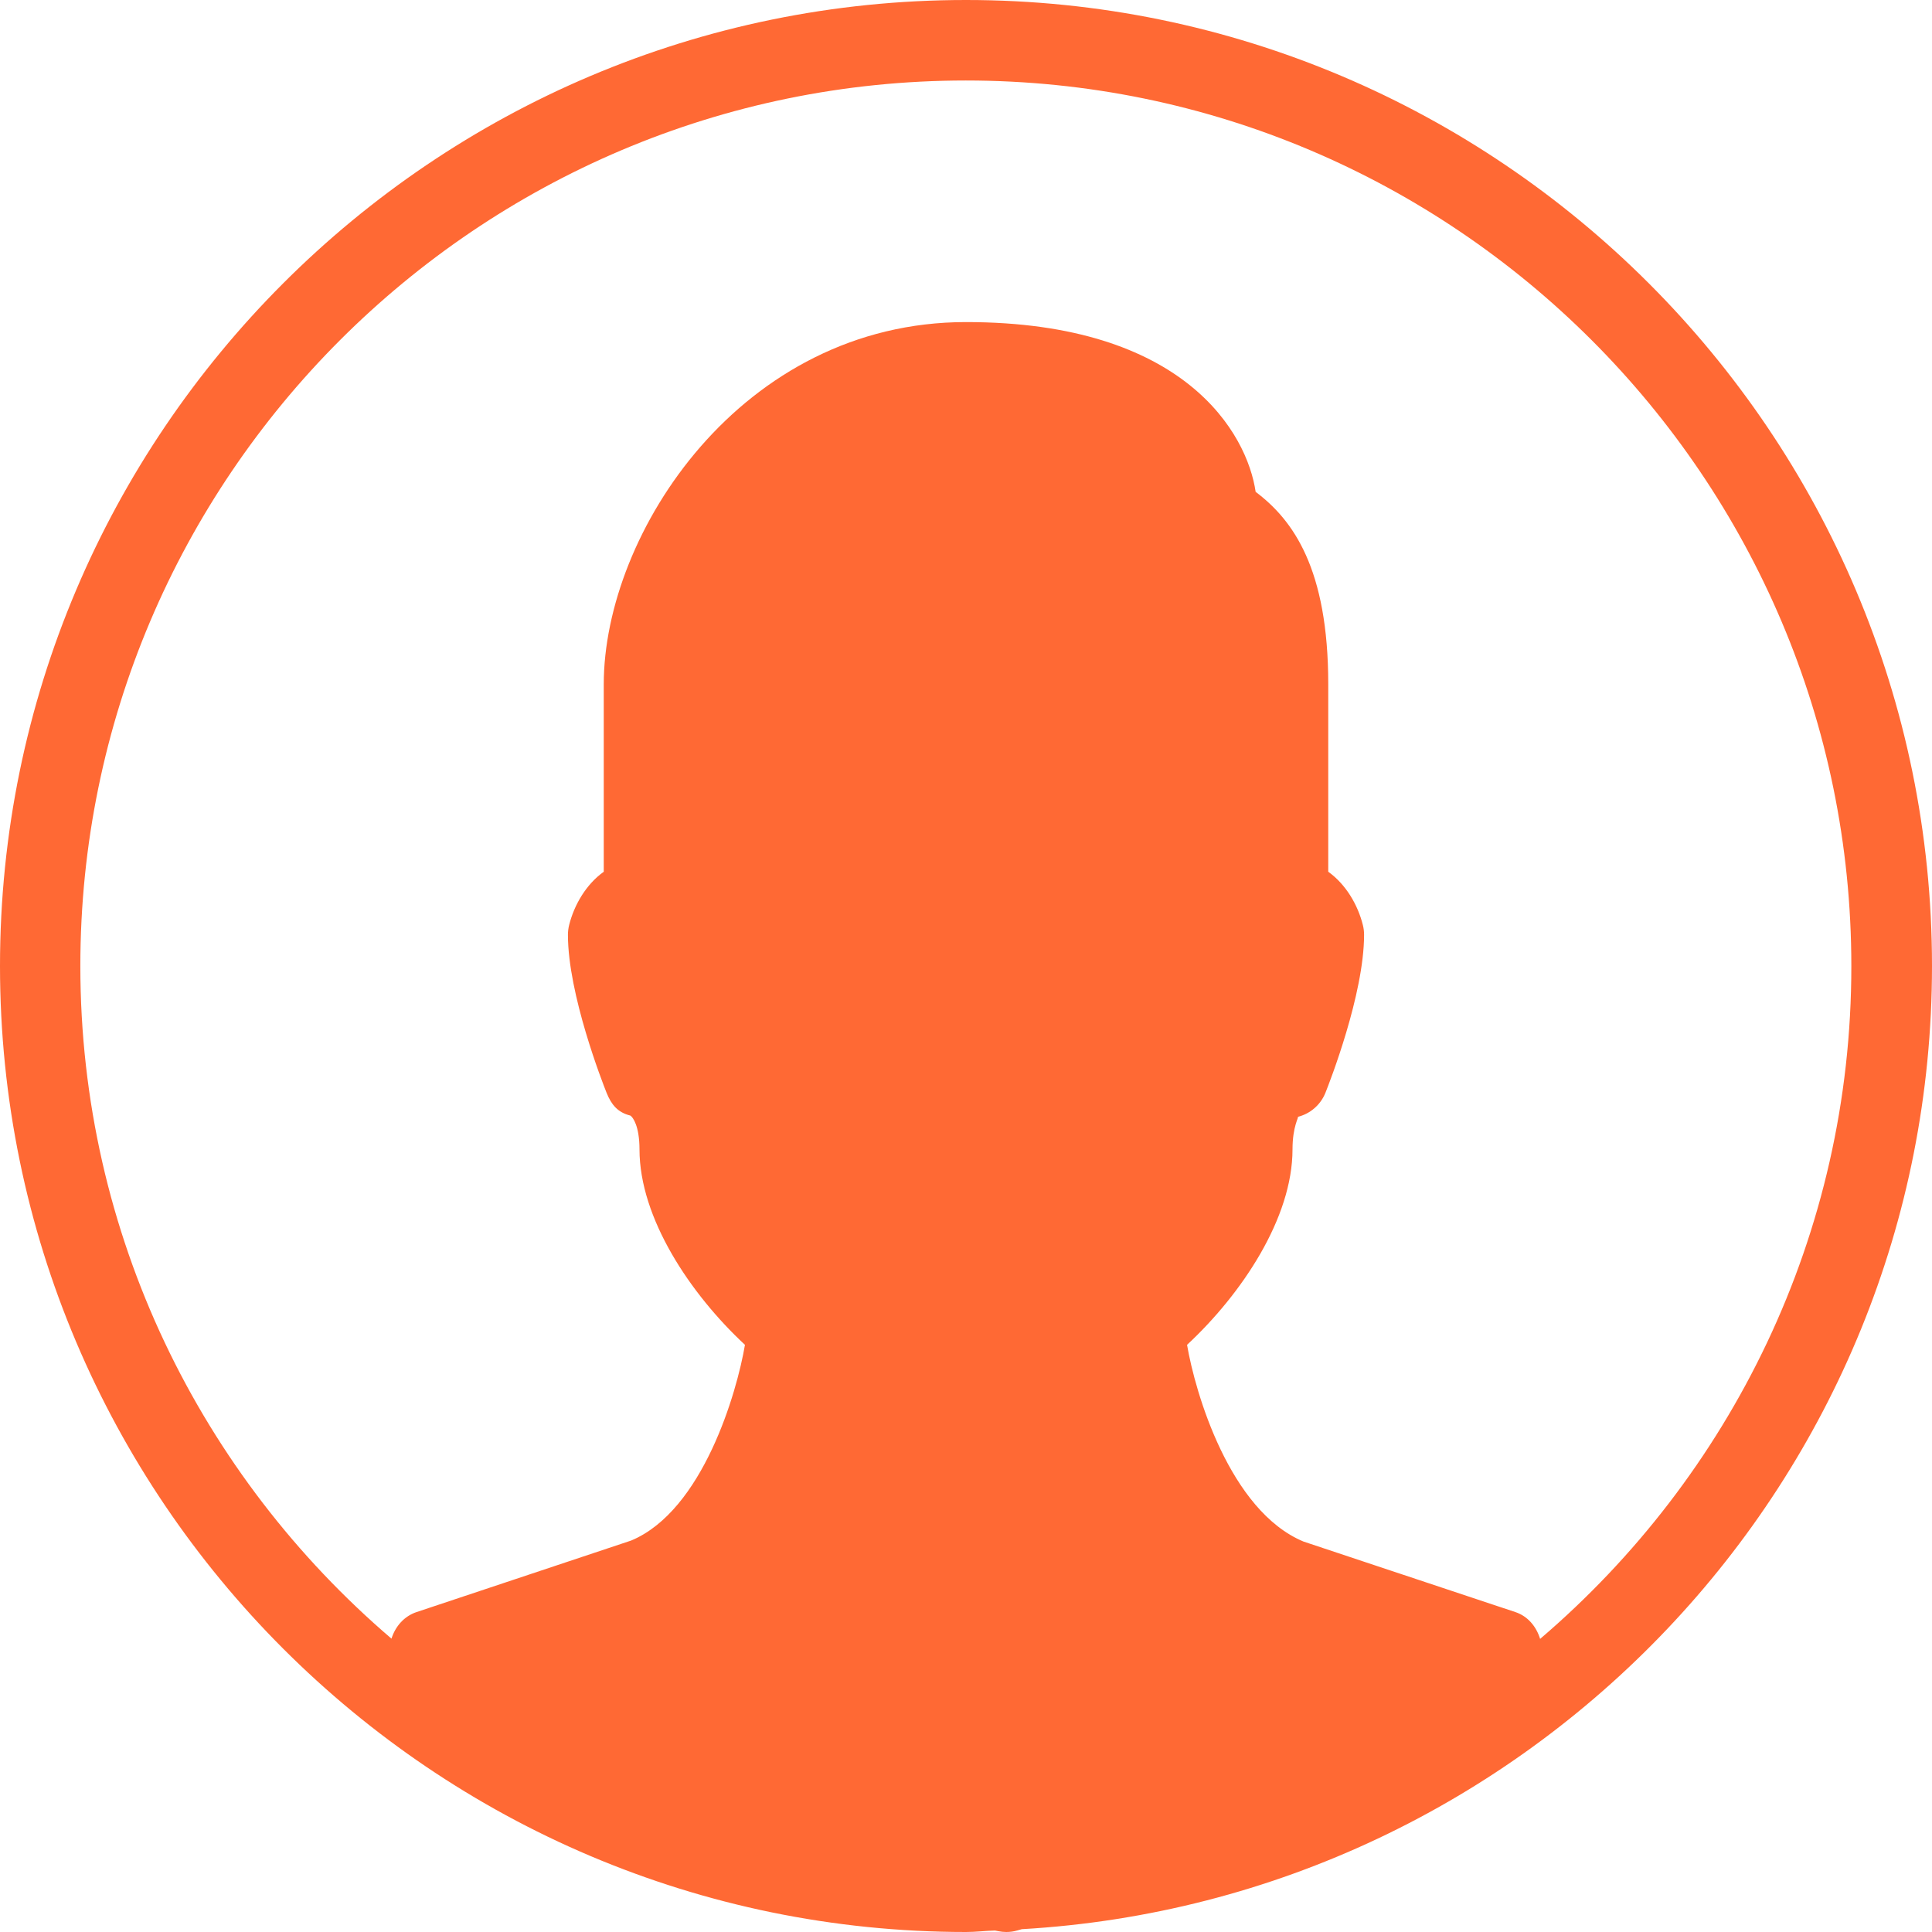
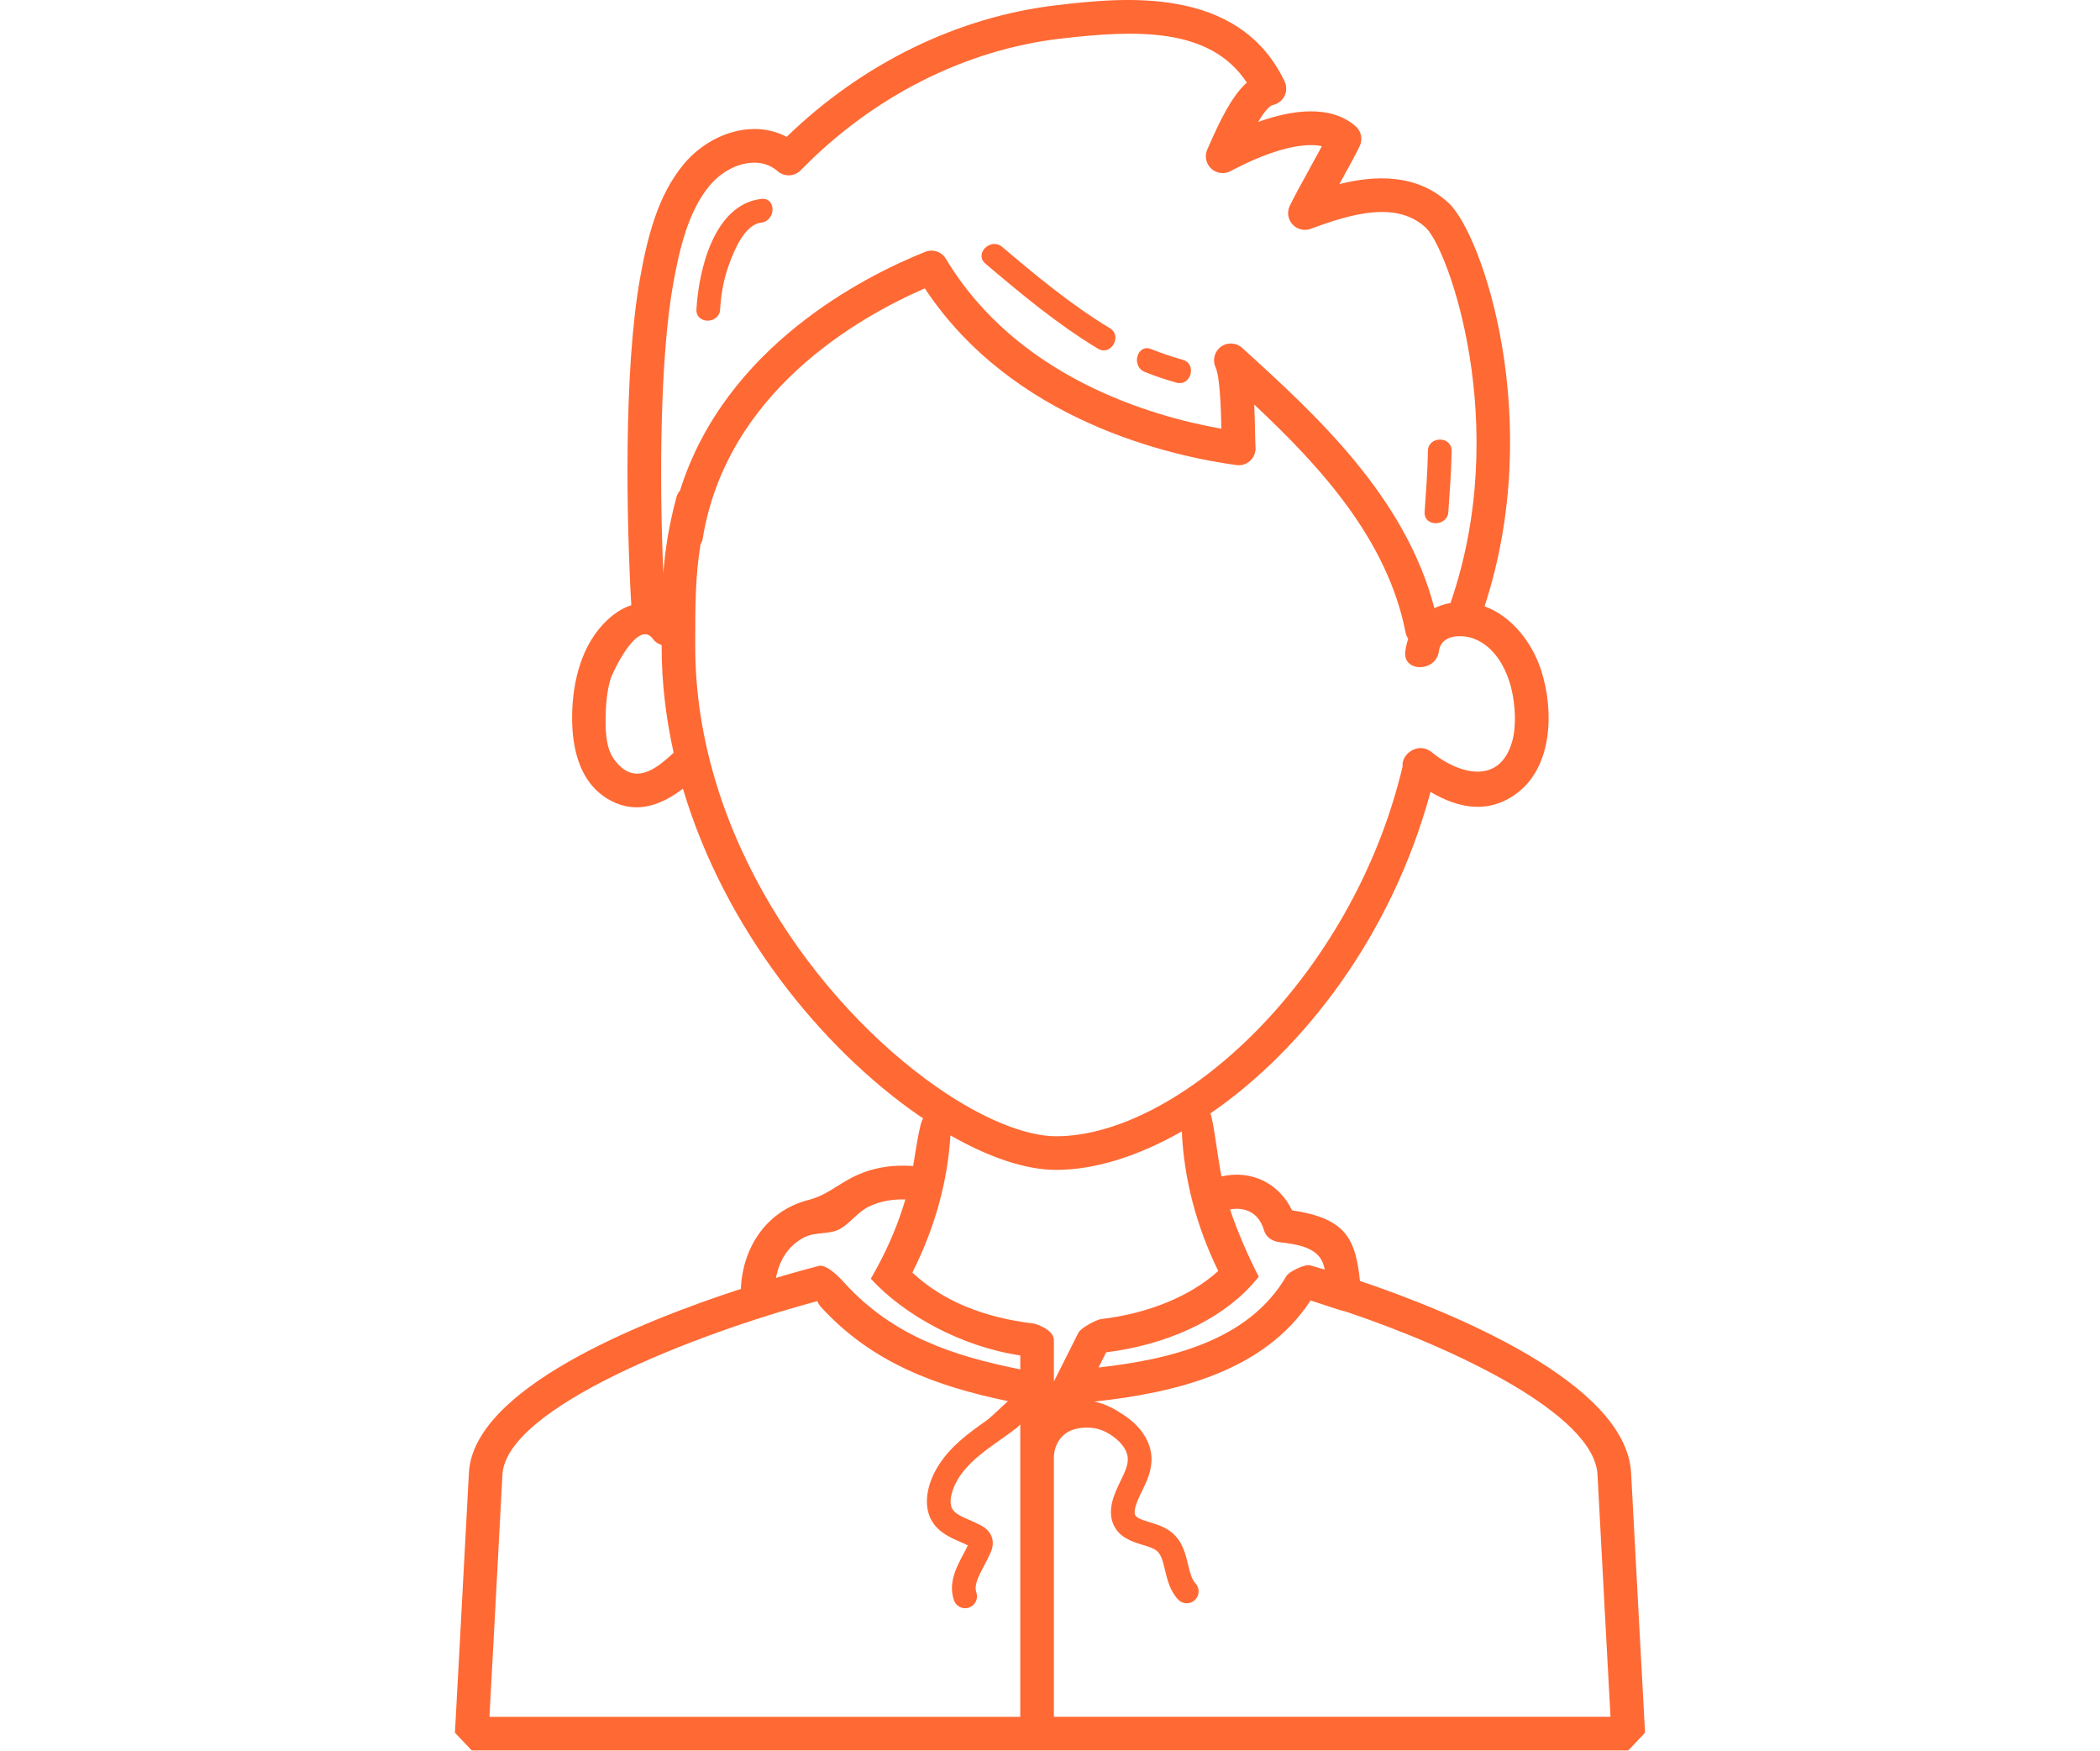
- <svg xmlns="http://www.w3.org/2000/svg" fill="#ff6934" height="64px" width="64px" version="1.1" id="Layer_1" viewBox="0 0 512 512" xml:space="preserve">
+ <svg xmlns="http://www.w3.org/2000/svg" fill="#ff6934" height="50px" width="60px" version="1.1" id="Layer_1" viewBox="0 0 326.343 326.343" xml:space="preserve">
  <g id="SVGRepo_bgCarrier" stroke-width="0" />
  <g id="SVGRepo_tracerCarrier" stroke-linecap="round" stroke-linejoin="round" />
  <g id="SVGRepo_iconCarrier">
    <g>
      <g>
-         <path d="M256,0C114.837,0,0,114.837,0,256s114.837,256,256,256c2.581,0,5.099-0.32,7.68-0.384l0.896,0.171 c0.704,0.128,1.387,0.213,2.091,0.213c0.981,0,1.984-0.128,2.923-0.405l1.195-0.341C405.056,503.509,512,392.171,512,256 C512,114.837,397.163,0,256,0z M408.149,434.325c-1.003-3.264-3.264-6.016-6.549-7.104l-56.149-18.688 c-19.605-8.171-28.736-39.552-30.869-52.139c14.528-13.504,27.947-33.621,27.947-51.797c0-6.187,1.749-8.555,1.408-8.619 c3.328-0.832,6.037-3.2,7.317-6.379c1.045-2.624,10.24-26.069,10.24-41.877c0-0.875-0.107-1.749-0.32-2.581 c-1.344-5.355-4.48-10.752-9.173-14.123v-49.664c0-30.699-9.344-43.563-19.243-51.008c-2.219-15.275-18.581-44.992-76.757-44.992 c-59.477,0-96,55.915-96,96v49.664c-4.693,3.371-7.829,8.768-9.173,14.123c-0.213,0.853-0.32,1.728-0.32,2.581 c0,15.808,9.195,39.253,10.24,41.877c1.28,3.179,2.965,5.205,6.293,6.037c0.683,0.405,2.432,2.795,2.432,8.96 c0,18.176,13.419,38.293,27.947,51.797c-2.112,12.565-11.157,43.925-30.144,51.861l-56.896,18.965 c-3.264,1.088-5.611,3.776-6.635,7.04C53.376,391.189,21.291,327.317,21.291,256c0-129.387,105.28-234.667,234.667-234.667 S490.624,126.613,490.624,256C490.667,327.339,458.56,391.253,408.149,434.325z" />
+         <g>
+           <path d="M271.535,274.603c-0.892-16.852-33.704-30.088-50.568-35.796c-0.34-3.304-0.904-6.876-3.096-9.228 c-2.34-2.512-6.116-3.404-9.564-3.928c-2.396-5.044-7.608-7.616-13.16-6.32c-0.66-3.208-1.596-11.172-2.096-11.732 c17.416-11.932,33.872-33.28,41.08-59.964c5.088,3.032,10.84,4.276,16.22,0.168c6.592-5.032,6.776-15.432,4.448-22.732 c-1.644-5.156-5.452-10.172-10.592-12.028c11.372-34.664-0.38-69.328-6.7-75.2c-6.044-5.604-13.98-5.124-20.364-3.524 c0-0.004,0.004-0.004,0.004-0.012c1.564-2.836,3.12-5.676,3.784-7.08c0.6-1.268,0.284-2.788-0.78-3.704 c-4.692-4.072-11.88-3.032-18.16-0.796c1.34-2.256,2.192-3.004,2.724-3.144c0.944-0.196,1.748-0.812,2.176-1.672 c0.428-0.86,0.436-1.876,0.024-2.744c-8.64-18.12-30.612-15.572-42.42-14.208c-18.456,2.14-36.268,10.828-50.428,24.552 c-2.14-1.132-4.572-1.62-7.152-1.412c-4.428,0.348-8.92,2.772-12.028,6.488c-4.868,5.824-6.8,13.676-8.164,21.288 c-3.092,17.26-2.536,45.348-1.632,60.952c-1.172,0.384-2.324,1-3.404,1.852c-5.288,4.156-7.308,11.044-7.596,17.508 c-0.288,6.392,0.964,13.784,7.156,17.072c4.932,2.62,9.54,0.768,13.472-2.22c7.78,26.18,25.86,48.316,43.836,60.824 c0.328,0.232,0.656,0.428,0.984,0.648c-0.648,0.536-1.504,6.668-1.892,8.888c-0.012-0.004-0.02-0.008-0.032-0.012 c-3.944-0.292-7.832,0.32-11.372,2.152c-3.048,1.576-4.784,3.32-8.14,4.184c-7.708,1.984-12.196,8.712-12.576,16.412 c-0.004,0.06,0.024,0.096,0.024,0.152c-19.18,6.252-49.924,18.68-50.744,34.316c-1.04,19.788-2.604,48.432-2.604,48.432 l3.128,3.308h215.676l3.132-3.308C274.139,323.035,272.576,294.395,271.535,274.603z M196.752,225.471 c2.928-0.512,5.396,0.728,6.304,3.828c0.428,1.468,1.612,2.12,3.02,2.3c2.628,0.336,6.356,0.744,7.76,3.376 c0.26,0.484,0.436,1.084,0.572,1.724c-1.224-0.372-2.156-0.644-2.696-0.796c-1.02-0.292-4.008,1.224-4.428,1.952 c-7.076,12.216-21.932,15.608-35.064,17.1l1.424-2.836c11.184-1.388,21.028-5.9,27.028-12.432l1.436-1.652 C200.264,234.535,197.892,229.047,196.752,225.471z M81.764,141.387c-1.532-2.224-1.516-5.756-1.448-8.3 c0.056-2.132,0.28-4.288,0.86-6.348c0.352-1.264,5.132-11.516,7.956-7.616c0.448,0.616,1.02,0.944,1.616,1.14 c0,0.092,0,0.176,0,0.264c0,6.76,0.808,13.384,2.236,19.808C89.748,143.367,85.492,146.799,81.764,141.387z M94.176,91.463 c-0.3,0.352-0.54,0.752-0.668,1.228c-1.428,5.376-2.108,9.736-2.44,14.204c-0.8-18.168-0.556-40.632,1.824-53.916 c1.212-6.76,2.876-13.668,6.804-18.372c2.048-2.448,4.932-4.044,7.708-4.256c1.928-0.152,3.616,0.376,4.98,1.568 c1.252,1.084,3.144,1.02,4.3-0.176c13.444-13.764,30.68-22.484,48.528-24.552c13.832-1.596,27.8-2.224,34.656,8.204 c-2.836,2.568-5.04,7.18-7.076,11.824l-0.292,0.656c-0.54,1.22-0.244,2.656,0.74,3.56c0.988,0.92,2.436,1.092,3.612,0.464 c7.08-3.796,13.344-5.456,17.024-4.648c-0.656,1.22-1.436,2.636-2.216,4.052c-1.56,2.836-3.12,5.676-3.784,7.08 c-0.548,1.152-0.336,2.524,0.528,3.46c0.864,0.944,2.208,1.26,3.404,0.816c8.016-3.012,16.164-5.12,21.44-0.212 c4.188,3.892,16.088,36.856,4.604,69.98c-1.1,0.18-2.092,0.52-3,0.964c-5.42-20.86-22.208-36.144-35.852-48.536 c-1.096-0.996-2.748-1.088-3.948-0.216c-1.2,0.872-1.624,2.472-1.012,3.82c0.852,1.896,1.012,7.908,1.092,11.472 c-13.236-2.348-38.136-9.616-51.372-31.684c-0.796-1.324-2.428-1.868-3.852-1.3C128.408,51.547,102.564,64.671,94.176,91.463z M97.012,120.531c0-7.812,0.012-13.08,0.992-19.06c0.192-0.328,0.344-0.684,0.408-1.076 c4.432-27.216,28.808-41.156,41.416-46.632c16.348,24.744,45.904,31.276,58.116,32.948c0.944,0.116,1.864-0.164,2.548-0.804 c0.692-0.636,1.056-1.54,1.004-2.472c-0.044-0.808-0.064-1.912-0.092-3.172c-0.036-1.688-0.08-3.308-0.148-4.84 c12.128,11.356,24.852,25.116,28.228,42.528c0.084,0.424,0.264,0.792,0.488,1.132c-0.24,0.732-0.436,1.496-0.544,2.328 c-0.524,3.984,5.744,3.948,6.264,0c0.424-3.22,4.376-3.136,6.48-2.356c3.908,1.452,6.136,5.56,7.064,9.444 c0.688,2.868,0.94,6.86,0.128,9.716c-2.352,8.34-10.12,6.044-15.028,2.012c-2.452-2.012-5.7,0.336-5.412,2.676 c-9.368,39.488-41.74,68.936-64.624,68.936c-5.752,0-13.832-3.324-22.172-9.128C119.676,187.087,97.012,155.615,97.012,120.531z M117.136,230.791c2.272-1.256,4.912-0.516,6.992-1.744c1.912-1.132,3.168-3.076,5.276-4.096c2.216-1.068,4.448-1.384,6.8-1.34 c-1.256,4.276-3.016,8.52-5.288,12.708l-1.156,2.08c6.18,6.756,16.856,12.656,27.872,14.304v2.6 c-12.572-2.532-23.756-6.212-32.764-16.096c-0.312-0.344-3.168-3.62-4.828-3.192c-1.188,0.304-4.068,1.068-7.968,2.232 C112.64,235.139,114.188,232.419,117.136,230.791z M58.64,320.075c0.44-8.1,1.596-29.416,2.42-45.144 c0.656-12.416,35.62-26.172,58.736-32.356c0.136,0.364,0.328,0.724,0.636,1.064c9.527,10.45,21.552,14.817,34.909,17.585 c-1.165,1.033-3.224,3.053-4.009,3.611c-1.64,1.16-3.336,2.36-4.912,3.748c-3.156,2.776-5.148,5.8-5.912,8.976 c-0.528,2.216-0.34,4.236,0.548,5.848c1.24,2.252,3.44,3.204,5.376,4.052c0.448,0.192,0.892,0.38,1.42,0.656 c-0.26,0.552-0.556,1.104-0.852,1.664c-1.268,2.388-2.84,5.352-1.744,8.556c0.316,0.92,1.176,1.496,2.092,1.496 c0.236,0,0.476-0.036,0.716-0.12c1.156-0.396,1.768-1.652,1.376-2.808c-0.476-1.392,0.424-3.088,1.464-5.048 c0.416-0.78,0.828-1.56,1.164-2.336c0.18-0.408,0.656-1.5,0.32-2.728c-0.412-1.5-1.72-2.204-2.144-2.428 c-0.652-0.348-1.352-0.656-2.052-0.964c-1.476-0.636-2.752-1.192-3.264-2.124c-0.344-0.62-0.388-1.576-0.12-2.68 c0.548-2.276,2.072-4.524,4.532-6.692c1.4-1.232,2.928-2.312,4.548-3.46c1.004-0.712,2.012-1.428,2.984-2.172 c0.251-0.192,0.511-0.438,0.756-0.72v54.524H58.64z M160.18,246.763c-9.568-1.136-17.184-4.34-22.676-9.516 c4.208-8.356,6.572-16.944,7.096-25.572c7.28,4.16,14.124,6.436,19.704,6.436c7.272,0,15.364-2.576,23.444-7.18 c0.408,8.8,2.656,17.536,6.8,26.024c-5.156,4.684-13.004,7.924-21.912,8.98c-0.704,0.084-3.68,1.564-4.168,2.532l-4.572,9.104 v-7.692C163.896,247.767,160.312,246.783,160.18,246.763z M163.896,320.071L163.896,320.071v-48.536c0,0-0.012-5.724,6.728-5.36 c1.348,0.072,2.684,0.488,4.236,1.576c0.804,0.568,2.692,2.092,2.816,4.1c0.084,1.312-0.58,2.672-1.344,4.248 c-0.58,1.2-1.184,2.444-1.54,3.844c-0.396,1.564-0.34,2.964,0.16,4.16c1.068,2.556,3.516,3.308,5.488,3.912 c1.076,0.328,2.092,0.644,2.684,1.152c0.808,0.696,1.124,2.02,1.492,3.556c0.436,1.812,0.928,3.864,2.448,5.488 c0.432,0.464,1.02,0.696,1.612,0.696c0.544,0,1.084-0.196,1.512-0.6c0.892-0.836,0.936-2.232,0.1-3.128 c-0.72-0.76-1.036-2.084-1.372-3.484c-0.476-1.996-1.02-4.252-2.912-5.884c-1.292-1.108-2.872-1.592-4.268-2.02 c-1.516-0.468-2.456-0.792-2.704-1.392c-0.068-0.168-0.156-0.568,0.048-1.372c0.244-0.96,0.724-1.948,1.232-2.996 c0.904-1.864,1.932-3.984,1.776-6.456c-0.168-2.76-1.88-5.476-4.692-7.44c-1.974-1.387-4.02-2.496-5.99-2.822 c15.008-1.644,31.65-5.517,40.358-18.854c1.528,0.452,5.852,1.996,6.464,2.032c20.536,6.888,46.456,19.224,47.044,30.44 c0.828,15.728,1.984,37.044,2.424,45.14H163.896z" />
+           <path d="M109.32,37.083c-8.804,1.036-11.664,13.252-12.08,20.568c-0.16,2.848,4.256,2.84,4.42,0.004 c0.164-2.916,0.684-5.724,1.704-8.472c0.924-2.484,2.828-7.308,5.956-7.68C112.112,41.175,112.144,36.751,109.32,37.083z" />
+           <path d="M237.456,95.423c0.252-3.768,0.564-7.556,0.612-11.336c0.036-2.844-4.388-2.848-4.424,0 c-0.048,3.776-0.356,7.568-0.612,11.336C232.844,98.263,237.268,98.251,237.456,95.423z" />
+           <path d="M180.86,69.347c1.924,0.768,3.872,1.432,5.868,1.988c2.744,0.764,3.916-3.5,1.176-4.264 c-1.996-0.556-3.944-1.22-5.868-1.988C179.396,64.031,178.248,68.303,180.86,69.347z" />
+           <path d="M172.088,64.995c2.44,1.476,4.664-2.348,2.232-3.816c-7.204-4.356-13.66-9.708-20.06-15.144 c-2.156-1.832-5.296,1.28-3.124,3.124C157.82,54.835,164.568,60.443,172.088,64.995z" />
+         </g>
      </g>
    </g>
  </g>
</svg>
